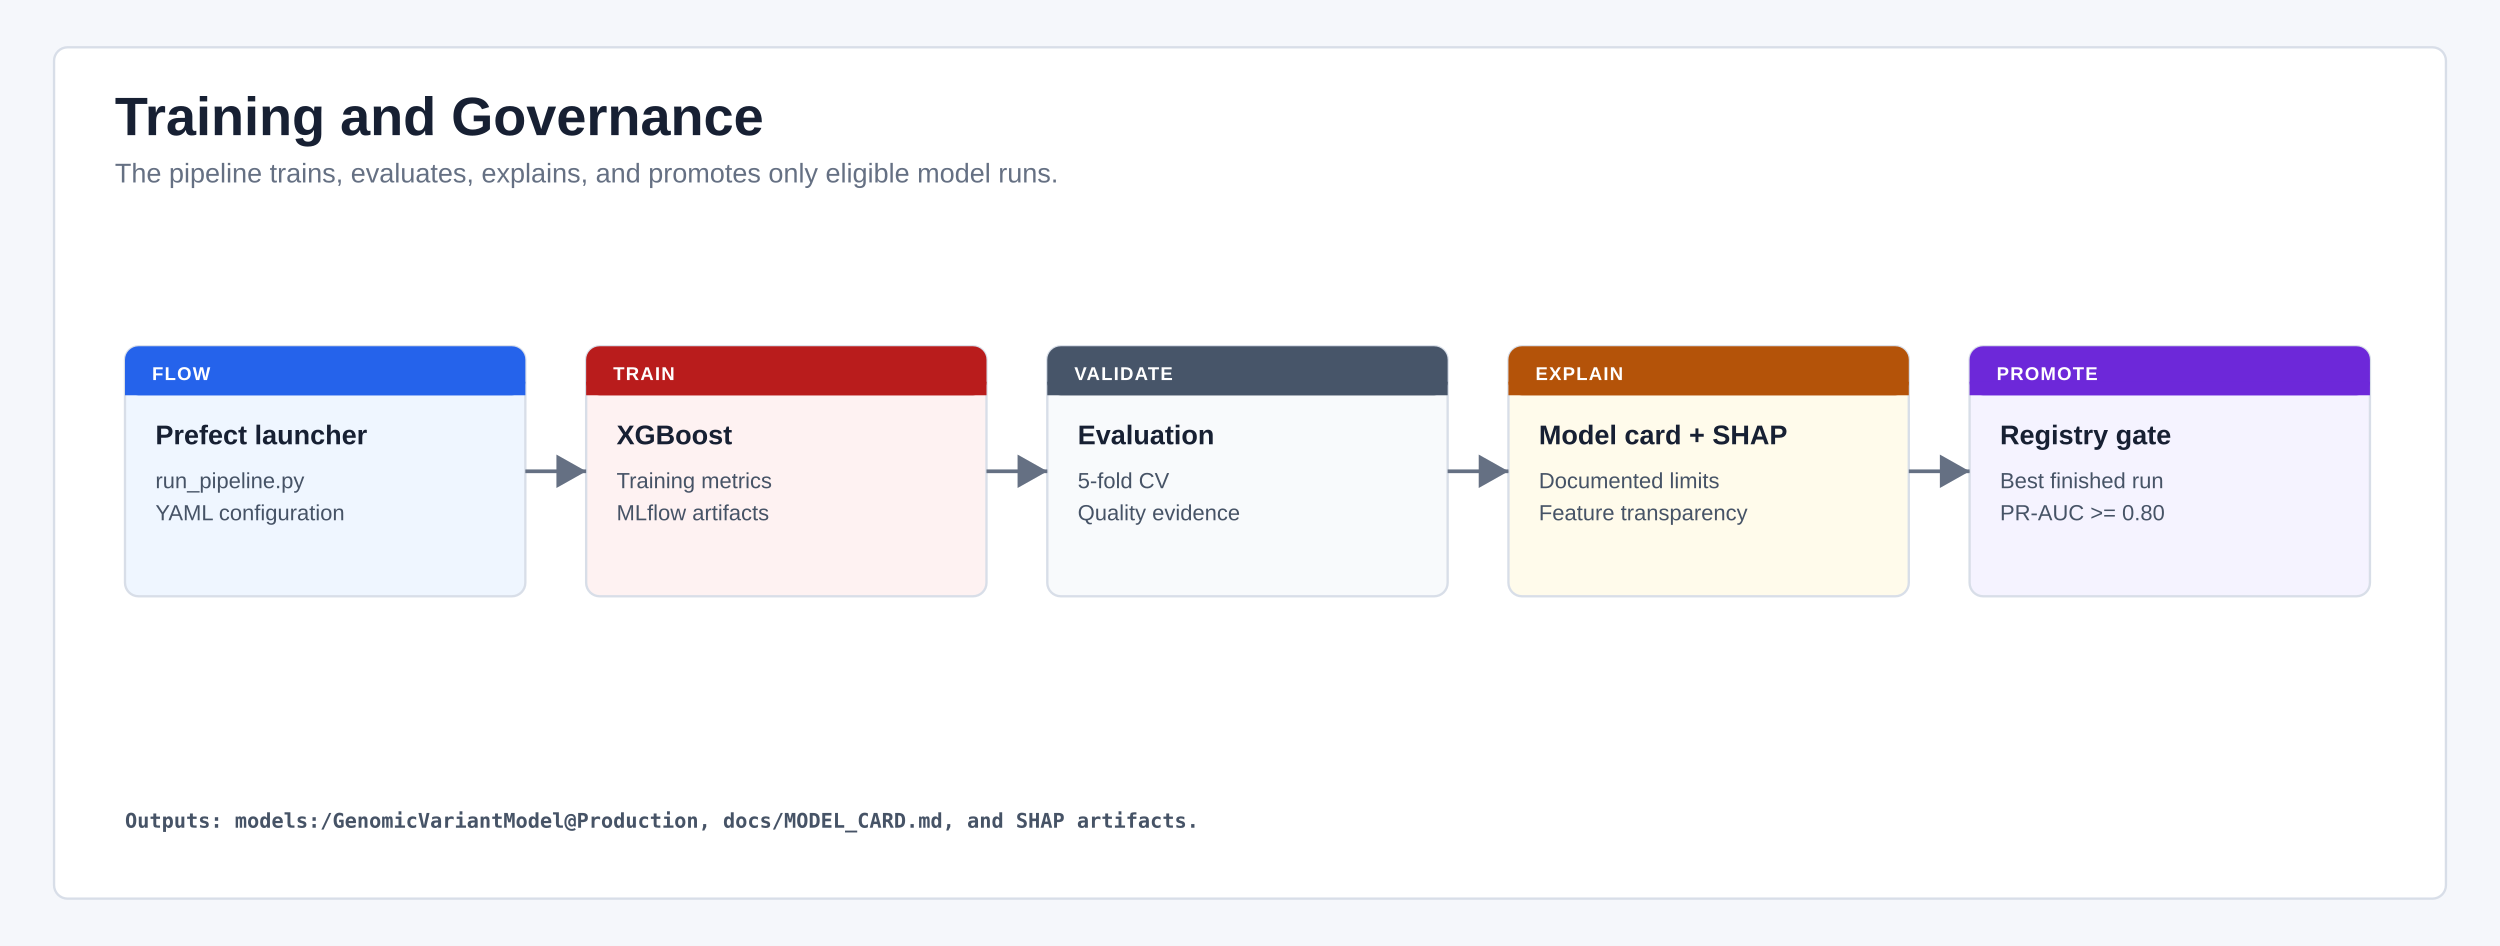
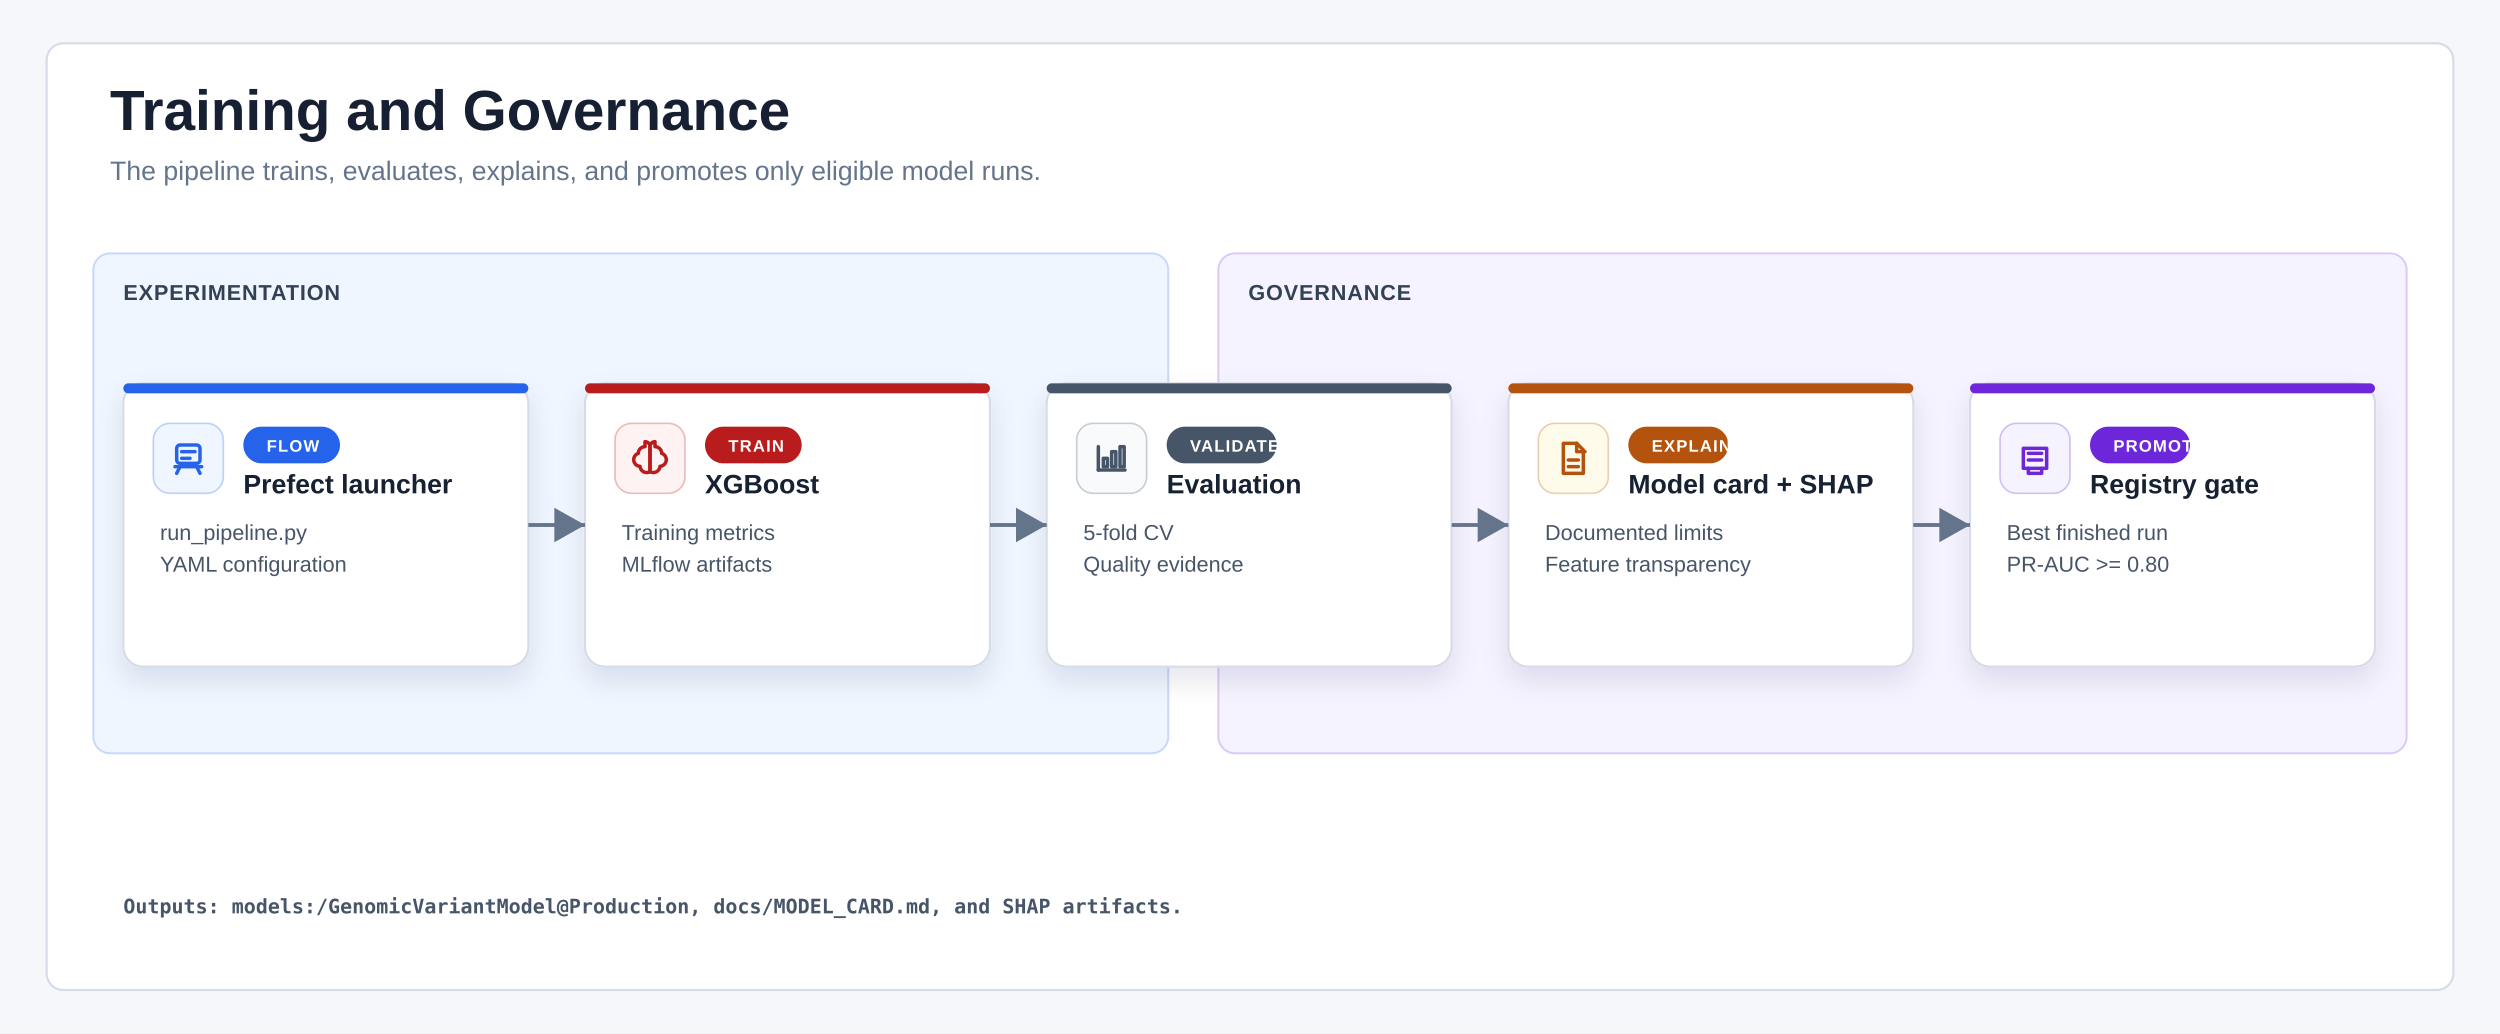
- <svg xmlns="http://www.w3.org/2000/svg" width="1480" height="560" viewBox="0 0 1480 560" role="img" aria-labelledby="title desc">
+ <svg xmlns="http://www.w3.org/2000/svg" width="1500" height="620" viewBox="0 0 1500 620" role="img" aria-labelledby="title desc">
  <defs>
    <style>
      .page { fill: #f5f7fb; }
-       .panel { fill: #ffffff; stroke: #d8dee8; stroke-width: 1.4; }
-       .title { font: 700 32px Arial, Helvetica, sans-serif; fill: #172033; }
-       .subtitle { font: 400 16px Arial, Helvetica, sans-serif; fill: #657083; }
-       .section { font: 700 15px Arial, Helvetica, sans-serif; fill: #172033; }
-       .label { font: 700 11px Arial, Helvetica, sans-serif; fill: #ffffff; letter-spacing: .7px; }
+       .canvas { fill: #ffffff; stroke: #d5dce8; stroke-width: 1.3; }
+       .title { font: 700 34px Arial, Helvetica, sans-serif; fill: #172033; }
+       .subtitle { font: 400 16px Arial, Helvetica, sans-serif; fill: #64748b; }
+       .zone-title { font: 700 13px Arial, Helvetica, sans-serif; fill: #334155; letter-spacing: .5px; }
+       .label { font: 700 10px Arial, Helvetica, sans-serif; fill: #ffffff; letter-spacing: .7px; }
      .box-title { font: 700 16px Arial, Helvetica, sans-serif; fill: #172033; }
-       .body { font: 400 13px Arial, Helvetica, sans-serif; fill: #465366; }
-       .caption { font: 600 12px Arial, Helvetica, sans-serif; fill: #657083; }
-       .mono { font: 600 12px Consolas, Menlo, monospace; fill: #465366; }
-       .arrow { stroke: #657083; stroke-width: 2.2; fill: none; marker-end: url(#arrow); }
-       .arrow-soft { stroke: #98a2b3; stroke-width: 2; fill: none; stroke-dasharray: 7 7; marker-end: url(#arrow-soft); }
+       .body { font: 400 13px Arial, Helvetica, sans-serif; fill: #475569; }
+       .caption { font: 600 12px Arial, Helvetica, sans-serif; fill: #64748b; }
+       .mono { font: 600 12px Consolas, Menlo, monospace; fill: #475569; }
+       .icon { fill: none; stroke: currentColor; stroke-width: 2.1; stroke-linecap: round; stroke-linejoin: round; }
+       .icon-fill { fill: currentColor; stroke: none; }
+       .arrow { stroke: #64748b; stroke-width: 2.3; fill: none; marker-end: url(#arrow); }
+       .arrow-soft { stroke: #94a3b8; stroke-width: 2; fill: none; stroke-dasharray: 7 7; marker-end: url(#arrow-soft); }
    </style>
    <marker id="arrow" markerWidth="11" markerHeight="11" refX="9" refY="5.5" orient="auto" markerUnits="strokeWidth">
-       <path d="M1 1 L9 5.5 L1 10 Z" fill="#657083" />
+       <path d="M1 1 L9 5.5 L1 10 Z" fill="#64748b" />
    </marker>
    <marker id="arrow-soft" markerWidth="11" markerHeight="11" refX="9" refY="5.5" orient="auto" markerUnits="strokeWidth">
-       <path d="M1 1 L9 5.5 L1 10 Z" fill="#98a2b3" />
+       <path d="M1 1 L9 5.5 L1 10 Z" fill="#94a3b8" />
    </marker>
+     <filter id="shadow" x="-20%" y="-20%" width="140%" height="150%">
+       <feDropShadow dx="0" dy="8" stdDeviation="8" flood-color="#0f172a" flood-opacity=".10" />
+     </filter>
  </defs>
  <rect class="page" width="100%" height="100%" />
-   <rect class="panel" x="32" y="28" width="1416" height="504" rx="8" />
-   <text class="title" x="68" y="80">Training and Governance</text>
-   <text class="subtitle" x="68" y="108">The pipeline trains, evaluates, explains, and promotes only eligible model runs.</text>
-   <g>
-     <rect x="74" y="205" width="237" height="148" rx="8" fill="#eff6ff" stroke="#d8dee8" stroke-width="1.4" />
-     <rect x="74" y="205" width="237" height="29" rx="8" fill="#2563eb" />
-     <path d="M74 226 H311 V234 H74 Z" fill="#2563eb" />
-     <text class="label" x="90" y="225">FLOW</text>
-     <text class="box-title" x="92" y="263">Prefect launcher</text>
-     <text class="body" x="92" y="289">run_pipeline.py</text>
-     <text class="body" x="92" y="308">YAML configuration</text>
+   <rect class="canvas" x="28" y="26" width="1444" height="568" rx="10" />
+   <text class="title" x="66" y="78">Training and Governance</text>
+   <text class="subtitle" x="66" y="108">The pipeline trains, evaluates, explains, and promotes only eligible model runs.</text>
+   <rect x="56" y="152" width="645" height="300" rx="10" fill="#eff6ff" stroke="#2563eb" stroke-opacity=".22" stroke-width="1.2" />
+   <text class="zone-title" x="74" y="180">EXPERIMENTATION</text>
+   <rect x="731" y="152" width="713" height="300" rx="10" fill="#f5f3ff" stroke="#6d28d9" stroke-opacity=".22" stroke-width="1.2" />
+   <text class="zone-title" x="749" y="180">GOVERNANCE</text>
+   <g filter="url(#shadow)">
+     <rect x="74" y="230" width="243" height="170" rx="12" fill="#ffffff" stroke="#d5dce8" stroke-width="1.3" />
+     <rect x="74" y="230" width="243" height="6" rx="3" fill="#2563eb" />
+     <rect x="92" y="254" width="42" height="42" rx="10" fill="#eff6ff" stroke="#2563eb" stroke-opacity=".28" />
+     <g transform="translate(101 263)" style="color:#2563eb">
+       <path class="icon" d="M4 17h16" />
+       <path class="icon" d="M7 17 5 21" />
+       <path class="icon" d="m17 17 2 4" />
+       <rect class="icon" x="5" y="4" width="14" height="11" rx="2" />
+       <path class="icon" d="M8 8h8M8 12h5" />
+     </g>
+     <rect x="146" y="256" width="58" height="22" rx="11" fill="#2563eb" />
+     <text class="label" x="160" y="271">FLOW</text>
+     <text class="box-title" x="146" y="296">Prefect launcher</text>
+     <text class="body" x="96" y="324">run_pipeline.py</text>
+     <text class="body" x="96" y="343">YAML configuration</text>
  </g>
-   <g>
-     <rect x="347" y="205" width="237" height="148" rx="8" fill="#fef2f2" stroke="#d8dee8" stroke-width="1.4" />
-     <rect x="347" y="205" width="237" height="29" rx="8" fill="#b91c1c" />
-     <path d="M347 226 H584 V234 H347 Z" fill="#b91c1c" />
-     <text class="label" x="363" y="225">TRAIN</text>
-     <text class="box-title" x="365" y="263">XGBoost</text>
-     <text class="body" x="365" y="289">Training metrics</text>
-     <text class="body" x="365" y="308">MLflow artifacts</text>
+   <g filter="url(#shadow)">
+     <rect x="351" y="230" width="243" height="170" rx="12" fill="#ffffff" stroke="#d5dce8" stroke-width="1.3" />
+     <rect x="351" y="230" width="243" height="6" rx="3" fill="#b91c1c" />
+     <rect x="369" y="254" width="42" height="42" rx="10" fill="#fef2f2" stroke="#b91c1c" stroke-opacity=".28" />
+     <g transform="translate(378 263)" style="color:#b91c1c">
+       <path class="icon" d="M9 5a4 4 0 0 0-4 4 4 4 0 0 0 1 7.8A4 4 0 0 0 12 20V5a3 3 0 0 0-3-3z" />
+       <path class="icon" d="M15 5a4 4 0 0 1 4 4 4 4 0 0 1-1 7.8A4 4 0 0 1 12 20V5a3 3 0 0 1 3-3z" />
+     </g>
+     <rect x="423" y="256" width="58" height="22" rx="11" fill="#b91c1c" />
+     <text class="label" x="437" y="271">TRAIN</text>
+     <text class="box-title" x="423" y="296">XGBoost</text>
+     <text class="body" x="373" y="324">Training metrics</text>
+     <text class="body" x="373" y="343">MLflow artifacts</text>
  </g>
-   <g>
-     <rect x="620" y="205" width="237" height="148" rx="8" fill="#f8fafc" stroke="#d8dee8" stroke-width="1.4" />
-     <rect x="620" y="205" width="237" height="29" rx="8" fill="#475569" />
-     <path d="M620 226 H857 V234 H620 Z" fill="#475569" />
-     <text class="label" x="636" y="225">VALIDATE</text>
-     <text class="box-title" x="638" y="263">Evaluation</text>
-     <text class="body" x="638" y="289">5-fold CV</text>
-     <text class="body" x="638" y="308">Quality evidence</text>
+   <g filter="url(#shadow)">
+     <rect x="628" y="230" width="243" height="170" rx="12" fill="#ffffff" stroke="#d5dce8" stroke-width="1.3" />
+     <rect x="628" y="230" width="243" height="6" rx="3" fill="#475569" />
+     <rect x="646" y="254" width="42" height="42" rx="10" fill="#f8fafc" stroke="#475569" stroke-opacity=".28" />
+     <g transform="translate(655 263)" style="color:#475569">
+       <path class="icon" d="M4 19V5" />
+       <path class="icon" d="M4 19h16" />
+       <rect class="icon" x="7" y="12" width="2.5" height="5" />
+       <rect class="icon" x="12" y="8" width="2.5" height="9" />
+       <rect class="icon" x="17" y="5" width="2.5" height="12" />
+     </g>
+     <rect x="700" y="256" width="66" height="22" rx="11" fill="#475569" />
+     <text class="label" x="714" y="271">VALIDATE</text>
+     <text class="box-title" x="700" y="296">Evaluation</text>
+     <text class="body" x="650" y="324">5-fold CV</text>
+     <text class="body" x="650" y="343">Quality evidence</text>
  </g>
-   <g>
-     <rect x="893" y="205" width="237" height="148" rx="8" fill="#fffbeb" stroke="#d8dee8" stroke-width="1.4" />
-     <rect x="893" y="205" width="237" height="29" rx="8" fill="#b45309" />
-     <path d="M893 226 H1130 V234 H893 Z" fill="#b45309" />
-     <text class="label" x="909" y="225">EXPLAIN</text>
-     <text class="box-title" x="911" y="263">Model card + SHAP</text>
-     <text class="body" x="911" y="289">Documented limits</text>
-     <text class="body" x="911" y="308">Feature transparency</text>
+   <g filter="url(#shadow)">
+     <rect x="905" y="230" width="243" height="170" rx="12" fill="#ffffff" stroke="#d5dce8" stroke-width="1.3" />
+     <rect x="905" y="230" width="243" height="6" rx="3" fill="#b45309" />
+     <rect x="923" y="254" width="42" height="42" rx="10" fill="#fffbeb" stroke="#b45309" stroke-opacity=".28" />
+     <g transform="translate(932 263)" style="color:#b45309">
+       <path class="icon" d="M6 3h8l4 4v14H6z" />
+       <path class="icon" d="M14 3v5h5" />
+       <path class="icon" d="M9 13h6M9 17h6" />
+     </g>
+     <rect x="977" y="256" width="60" height="22" rx="11" fill="#b45309" />
+     <text class="label" x="991" y="271">EXPLAIN</text>
+     <text class="box-title" x="977" y="296">Model card + SHAP</text>
+     <text class="body" x="927" y="324">Documented limits</text>
+     <text class="body" x="927" y="343">Feature transparency</text>
  </g>
-   <g>
-     <rect x="1166" y="205" width="237" height="148" rx="8" fill="#f5f3ff" stroke="#d8dee8" stroke-width="1.4" />
-     <rect x="1166" y="205" width="237" height="29" rx="8" fill="#6d28d9" />
-     <path d="M1166 226 H1403 V234 H1166 Z" fill="#6d28d9" />
-     <text class="label" x="1182" y="225">PROMOTE</text>
-     <text class="box-title" x="1184" y="263">Registry gate</text>
-     <text class="body" x="1184" y="289">Best finished run</text>
-     <text class="body" x="1184" y="308">PR-AUC &gt;= 0.80</text>
+   <g filter="url(#shadow)">
+     <rect x="1182" y="230" width="243" height="170" rx="12" fill="#ffffff" stroke="#d5dce8" stroke-width="1.3" />
+     <rect x="1182" y="230" width="243" height="6" rx="3" fill="#6d28d9" />
+     <rect x="1200" y="254" width="42" height="42" rx="10" fill="#f5f3ff" stroke="#6d28d9" stroke-opacity=".28" />
+     <g transform="translate(1209 263)" style="color:#6d28d9">
+       <path class="icon" d="M5 6h14v12H5z" />
+       <path class="icon" d="M8 9h8M8 13h8" />
+       <path class="icon" d="M8 18v3h8v-3" />
+     </g>
+     <rect x="1254" y="256" width="60" height="22" rx="11" fill="#6d28d9" />
+     <text class="label" x="1268" y="271">PROMOTE</text>
+     <text class="box-title" x="1254" y="296">Registry gate</text>
+     <text class="body" x="1204" y="324">Best finished run</text>
+     <text class="body" x="1204" y="343">PR-AUC &gt;= 0.80</text>
  </g>
-   <path class="arrow" d="M311 279 L347 279" />
-   <path class="arrow" d="M584 279 L620 279" />
-   <path class="arrow" d="M857 279 L893 279" />
-   <path class="arrow" d="M1130 279 L1166 279" />
-   <text class="mono" x="74" y="490">Outputs: models:/GenomicVariantModel@Production, docs/MODEL_CARD.md, and SHAP artifacts.</text>
+   <path class="arrow" d="M317 315 L351 315" />
+   <path class="arrow" d="M594 315 L628 315" />
+   <path class="arrow" d="M871 315 L905 315" />
+   <path class="arrow" d="M1148 315 L1182 315" />
+   <text class="mono" x="74" y="548">Outputs: models:/GenomicVariantModel@Production, docs/MODEL_CARD.md, and SHAP artifacts.</text>
</svg>
